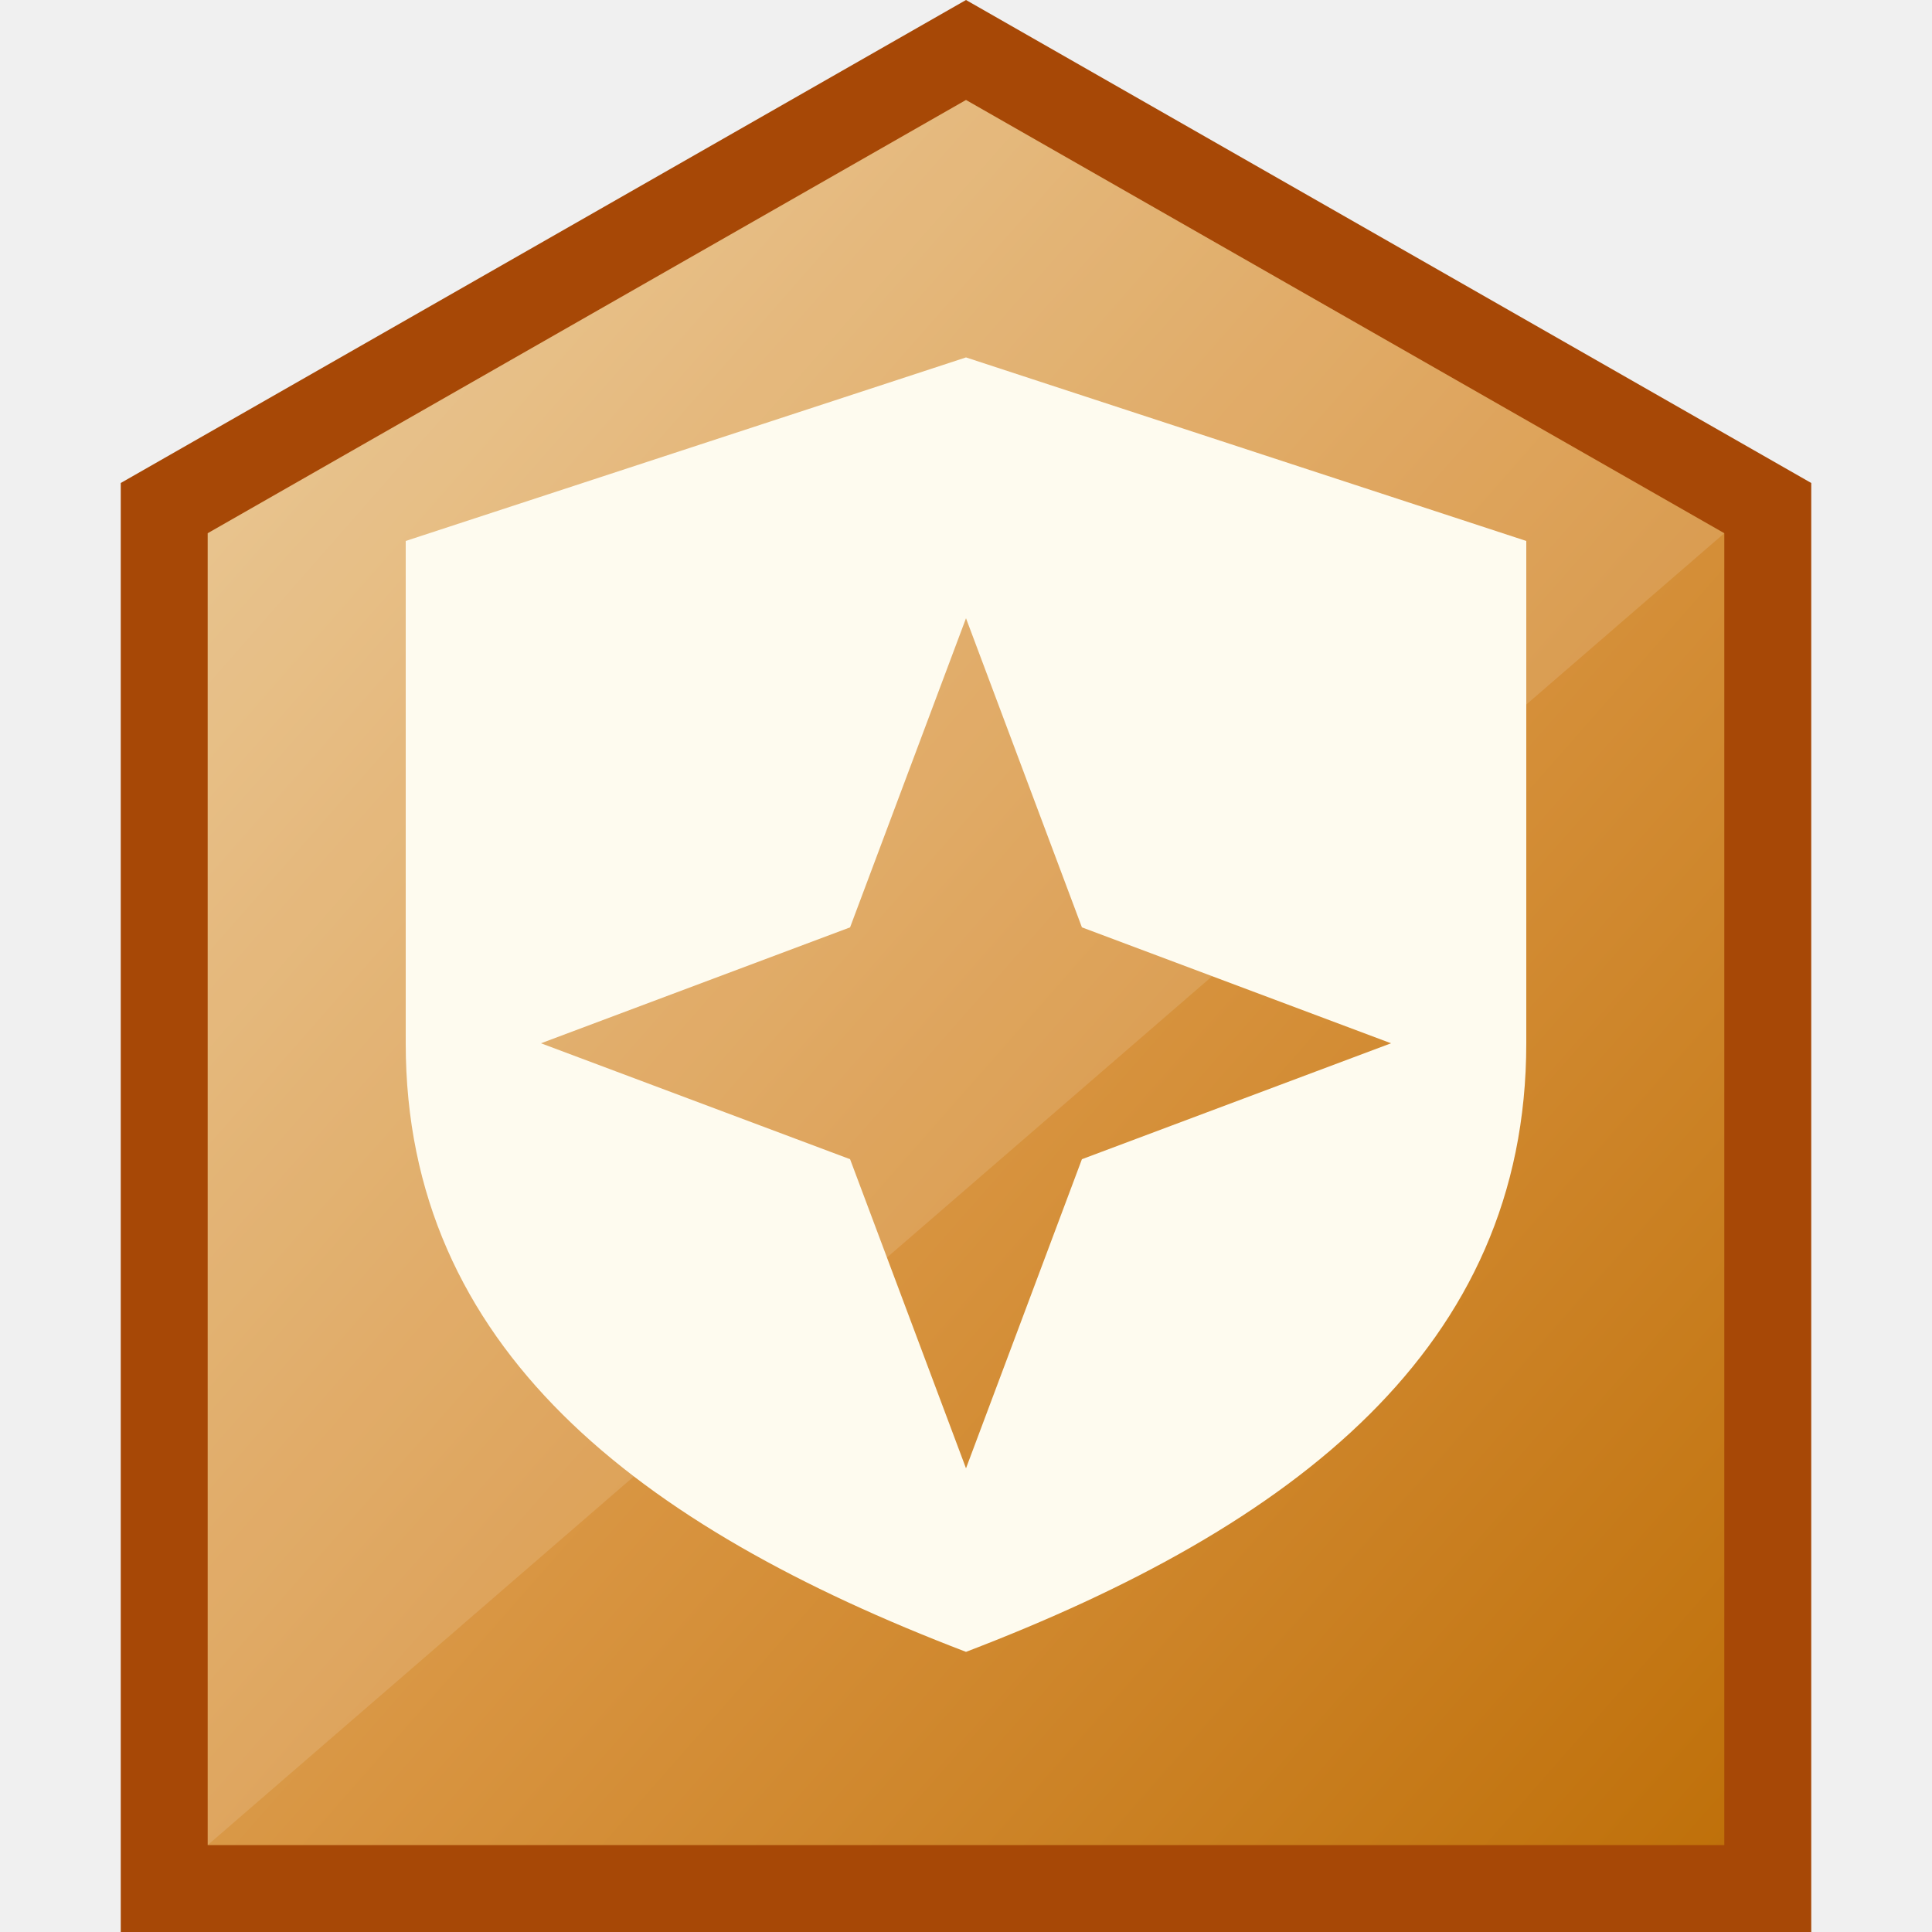
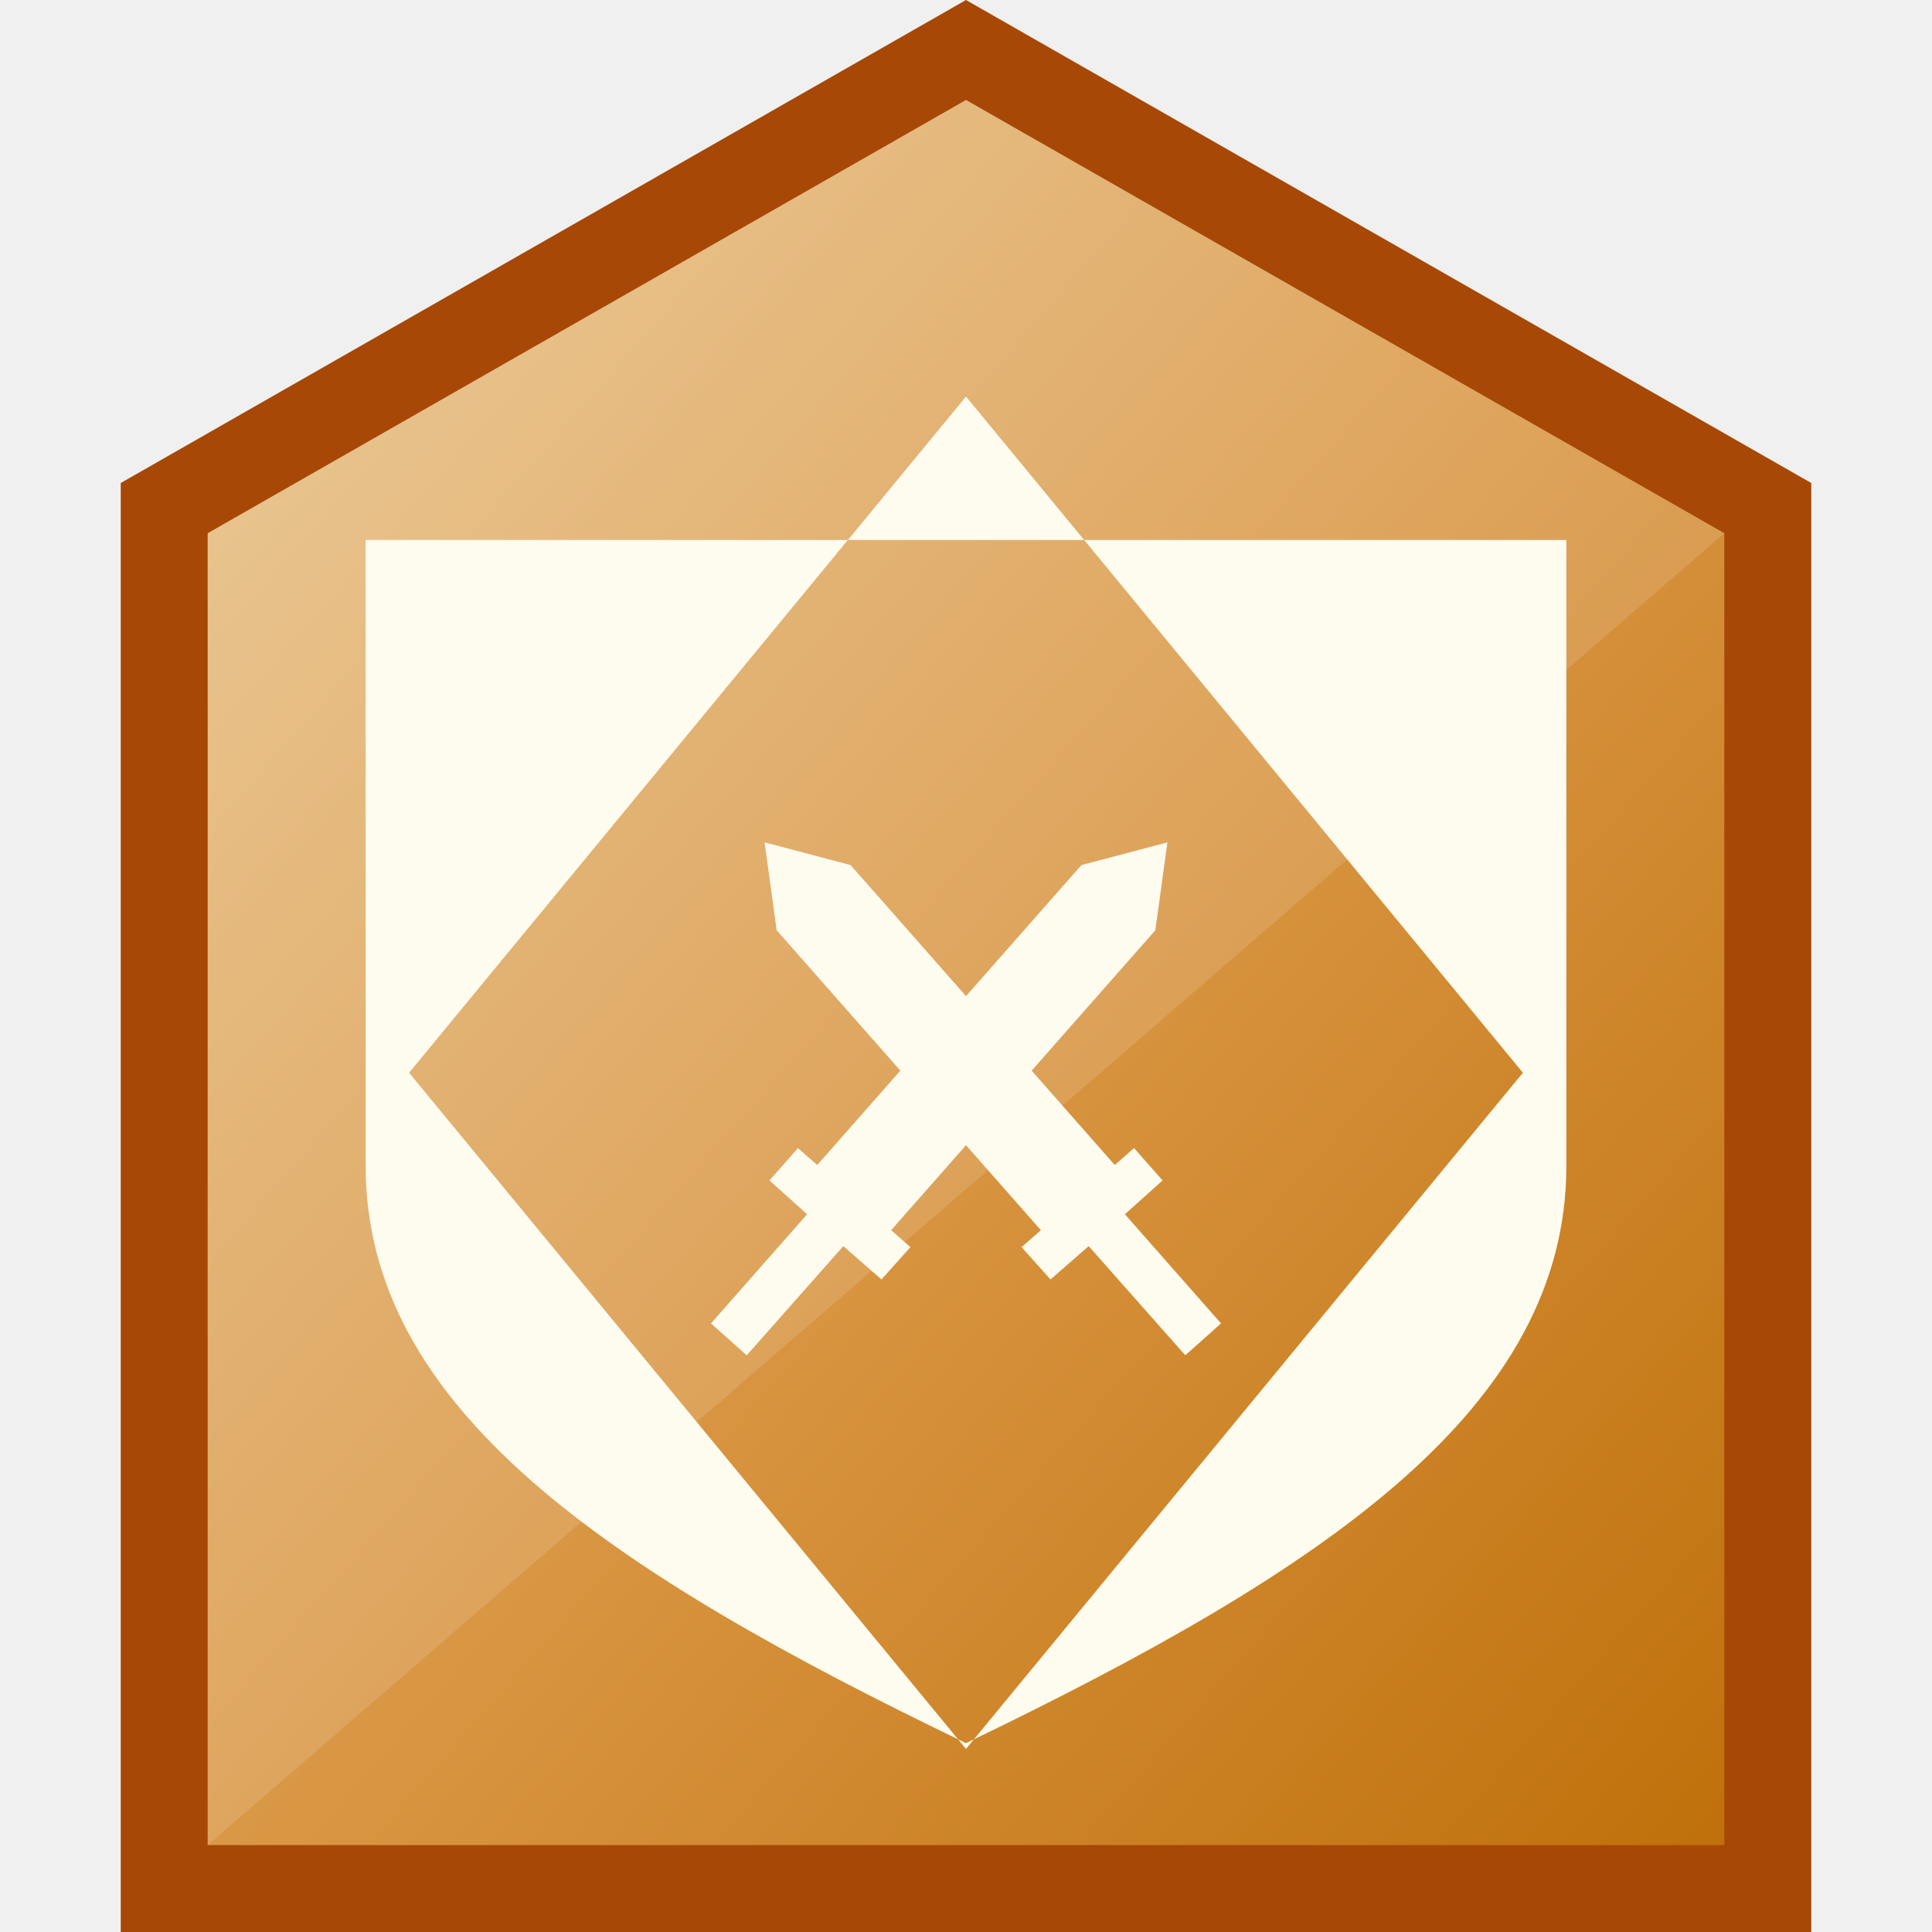
<svg xmlns="http://www.w3.org/2000/svg" viewBox="0 0 40 40" role="img" aria-label="resolution">
  <defs>
    <linearGradient id="b" x1="0" y1="0" x2="1" y2="1">
      <stop offset="0" stop-color="#E9C68F" />
      <stop offset=".55" stop-color="#D89440" />
      <stop offset="1" stop-color="#BF700A" />
    </linearGradient>
  </defs>
  <path fill="#A74806" d="M20 0L37.5 10V40H2.5V10Z" />
  <path fill="url(#b)" d="M20 2.07L35.7 11.04V38.2H4.3V11.04Z" />
  <path fill="#fff" fill-opacity=".13" d="M20 2.07L35.7 11.04L4.3 38.2V11.04Z" />
-   <path fill="#FEFBEF" fill-rule="evenodd" d="M20 7.4L31.6 11.2V21.6C31.6 27.9 26.8 31.6 20 34.2C13.2 31.6 8.4 27.9 8.4 21.6V11.2ZM20 12.8L22.4 19.2L28.8 21.6L22.4 24L20 30.4L17.6 24L11.2 21.6L17.6 19.2Z" />
+   <path fill="#FEFBEF" fill-rule="evenodd" d="M7.57 11.18H32.43V24.13C32.43 29.15 27.46 32.50 20.00 36.09C12.54 32.50 7.57 29.15 7.57 24.13ZM20.00 8.21L31.53 22.21L20.00 36.21L8.47 22.21Z" />
+   <path fill="#FEFBEF" fill-rule="evenodd" d="M15.46 28.06L17.46 25.80L18.25 26.49L18.85 25.82L18.45 25.47L23.92 19.26L24.17 17.44L22.39 17.91L16.92 24.12L16.52 23.77L15.93 24.44L16.71 25.14L14.72 27.40Z" />
+   <path fill="#FEFBEF" fill-rule="evenodd" d="M25.28 27.40L23.29 25.14L24.07 24.44L23.48 23.77L23.08 24.12L17.61 17.91L15.83 17.44L16.08 19.26L21.55 25.47L21.15 25.82L21.75 26.49L22.54 25.80L24.54 28.06Z" />
</svg>
